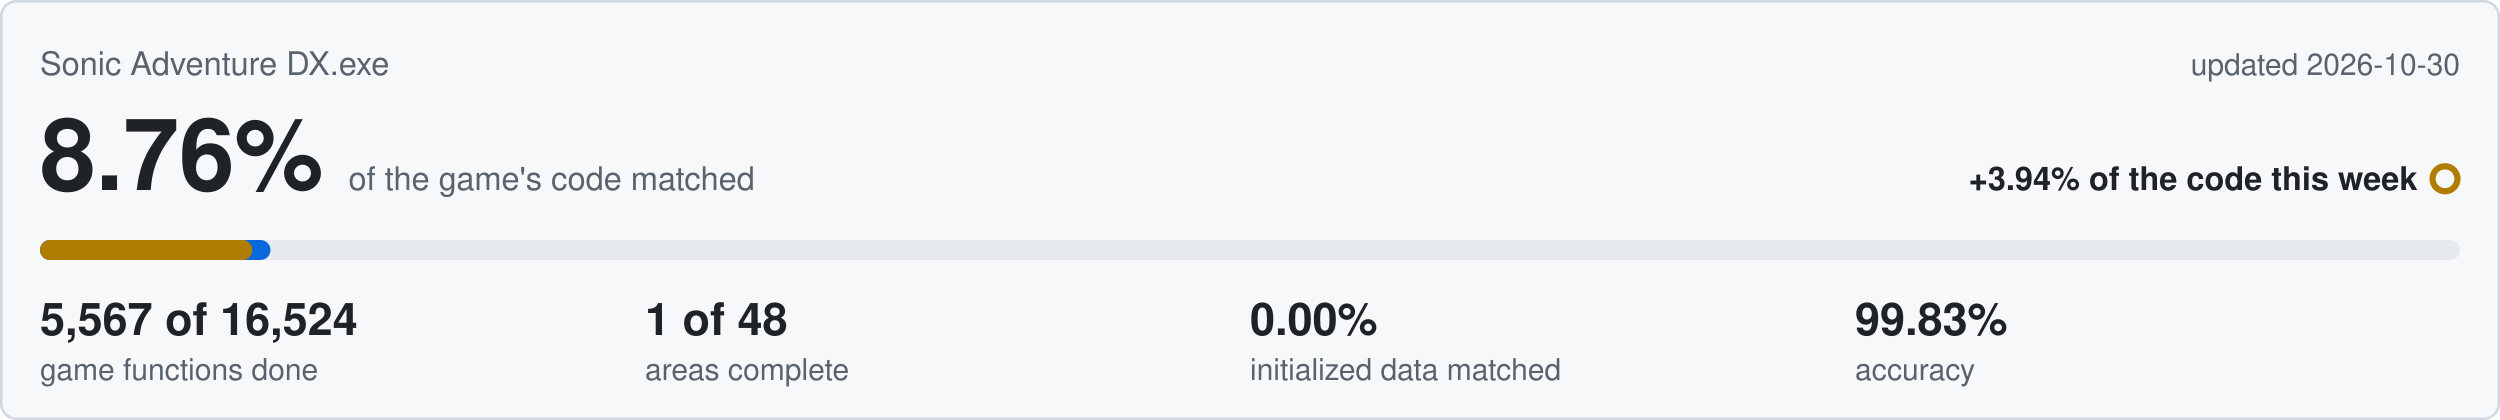
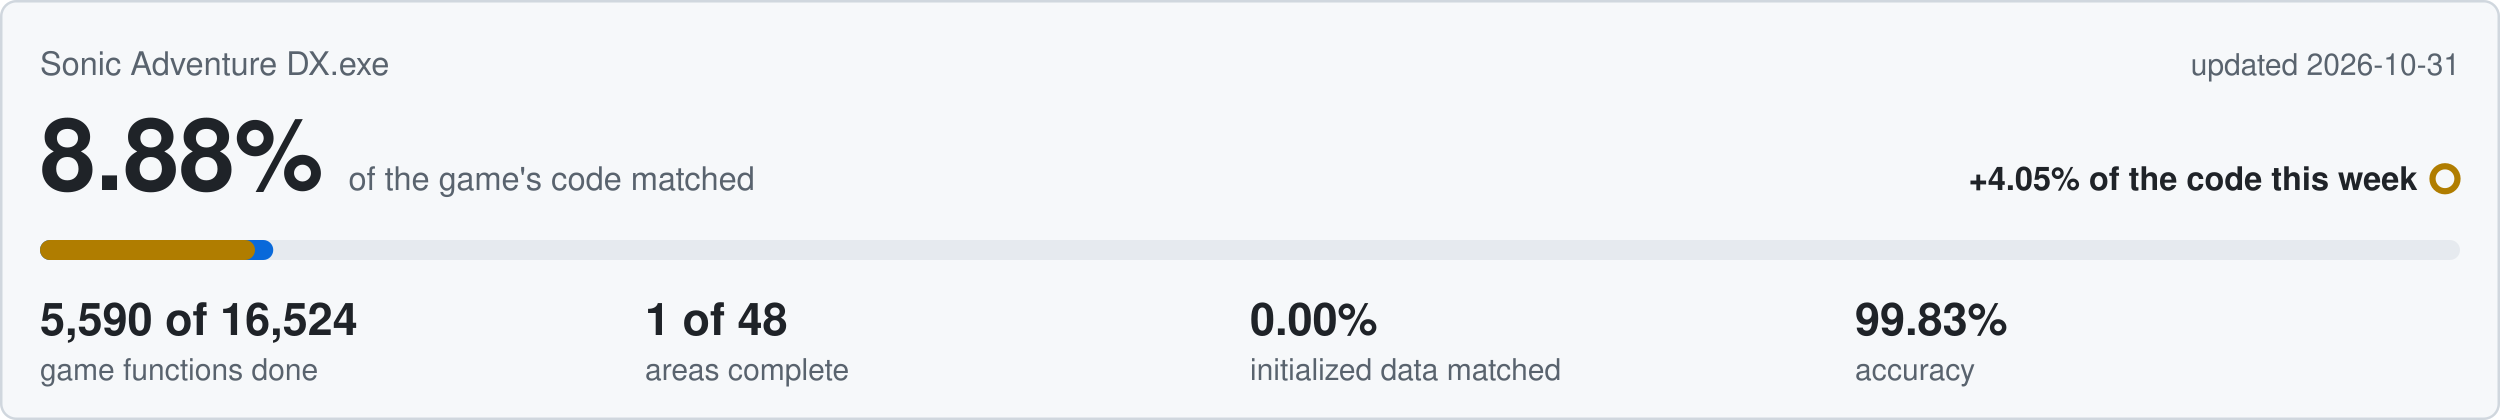
<svg xmlns="http://www.w3.org/2000/svg" viewBox="0 0 1000 168" width="1000" height="168">
  <rect x="0.5" y="0.5" width="999" height="167" rx="6" fill="#f6f8fa" stroke="#d0d7de" />
  <text x="16" y="30" font-family="Segoe UI,Helvetica,Arial,sans-serif" font-size="13" fill="#59636e">Sonic Adventure DX.exe</text>
-   <text x="984" y="30" text-anchor="end" font-family="Segoe UI,Helvetica,Arial,sans-serif" font-size="12" fill="#59636e">updated 2026-10-30</text>
-   <text x="16" y="76" font-family="Segoe UI,Helvetica,Arial,sans-serif" font-size="40" font-weight="600" fill="#1f2328">8.76%<tspan dx="10" font-size="13" font-weight="400" fill="#59636e">of the game's code matched</tspan>
+   <text x="984" y="30" text-anchor="end" font-family="Segoe UI,Helvetica,Arial,sans-serif" font-size="12" fill="#59636e">updated 2026-10-31</text>
+   <text x="16" y="76" font-family="Segoe UI,Helvetica,Arial,sans-serif" font-size="40" font-weight="600" fill="#1f2328">8.88%<tspan dx="10" font-size="13" font-weight="400" fill="#59636e">of the game's code matched</tspan>
  </text>
-   <text x="967" y="76" text-anchor="end" font-family="Segoe UI,Helvetica,Arial,sans-serif" font-size="13" font-weight="600" fill="#1f2328">+3.94% of the code this week</text>
+   <text x="967" y="76" text-anchor="end" font-family="Segoe UI,Helvetica,Arial,sans-serif" font-size="13" font-weight="600" fill="#1f2328">+4.05% of the code this week</text>
  <circle cx="978" cy="71.5" r="5" fill="none" stroke="#b07d00" stroke-width="2.5" />
  <rect x="16" y="96" width="968" height="8" rx="4" fill="#e6eaef" />
-   <rect x="16" y="96" width="92.2" height="8" rx="4" fill="#0969da" />
-   <rect x="16" y="96" width="84.9" height="8" rx="4" fill="#b07d00" />
-   <text x="16" y="134" font-family="Segoe UI,Helvetica,Arial,sans-serif" font-size="18" font-weight="600" fill="#1f2328">5,567 of 16,524</text>
+   <rect x="16" y="96" width="93.3" height="8" rx="4" fill="#0969da" />
+   <rect x="16" y="96" width="86.0" height="8" rx="4" fill="#b07d00" />
+   <text x="16" y="134" font-family="Segoe UI,Helvetica,Arial,sans-serif" font-size="18" font-weight="600" fill="#1f2328">5,590 of 16,524</text>
  <text x="16" y="152" font-family="Segoe UI,Helvetica,Arial,sans-serif" font-size="12" fill="#59636e">game functions done</text>
  <text x="258" y="134" font-family="Segoe UI,Helvetica,Arial,sans-serif" font-size="18" font-weight="600" fill="#1f2328">1 of 48</text>
  <text x="258" y="152" font-family="Segoe UI,Helvetica,Arial,sans-serif" font-size="12" fill="#59636e">areas complete</text>
  <text x="500" y="134" font-family="Segoe UI,Helvetica,Arial,sans-serif" font-size="18" font-weight="600" fill="#1f2328">0.00%</text>
  <text x="500" y="152" font-family="Segoe UI,Helvetica,Arial,sans-serif" font-size="12" fill="#59636e">initialized data matched</text>
  <text x="742" y="134" font-family="Segoe UI,Helvetica,Arial,sans-serif" font-size="18" font-weight="600" fill="#1f2328">99.83%</text>
  <text x="742" y="152" font-family="Segoe UI,Helvetica,Arial,sans-serif" font-size="12" fill="#59636e">accuracy</text>
</svg>
